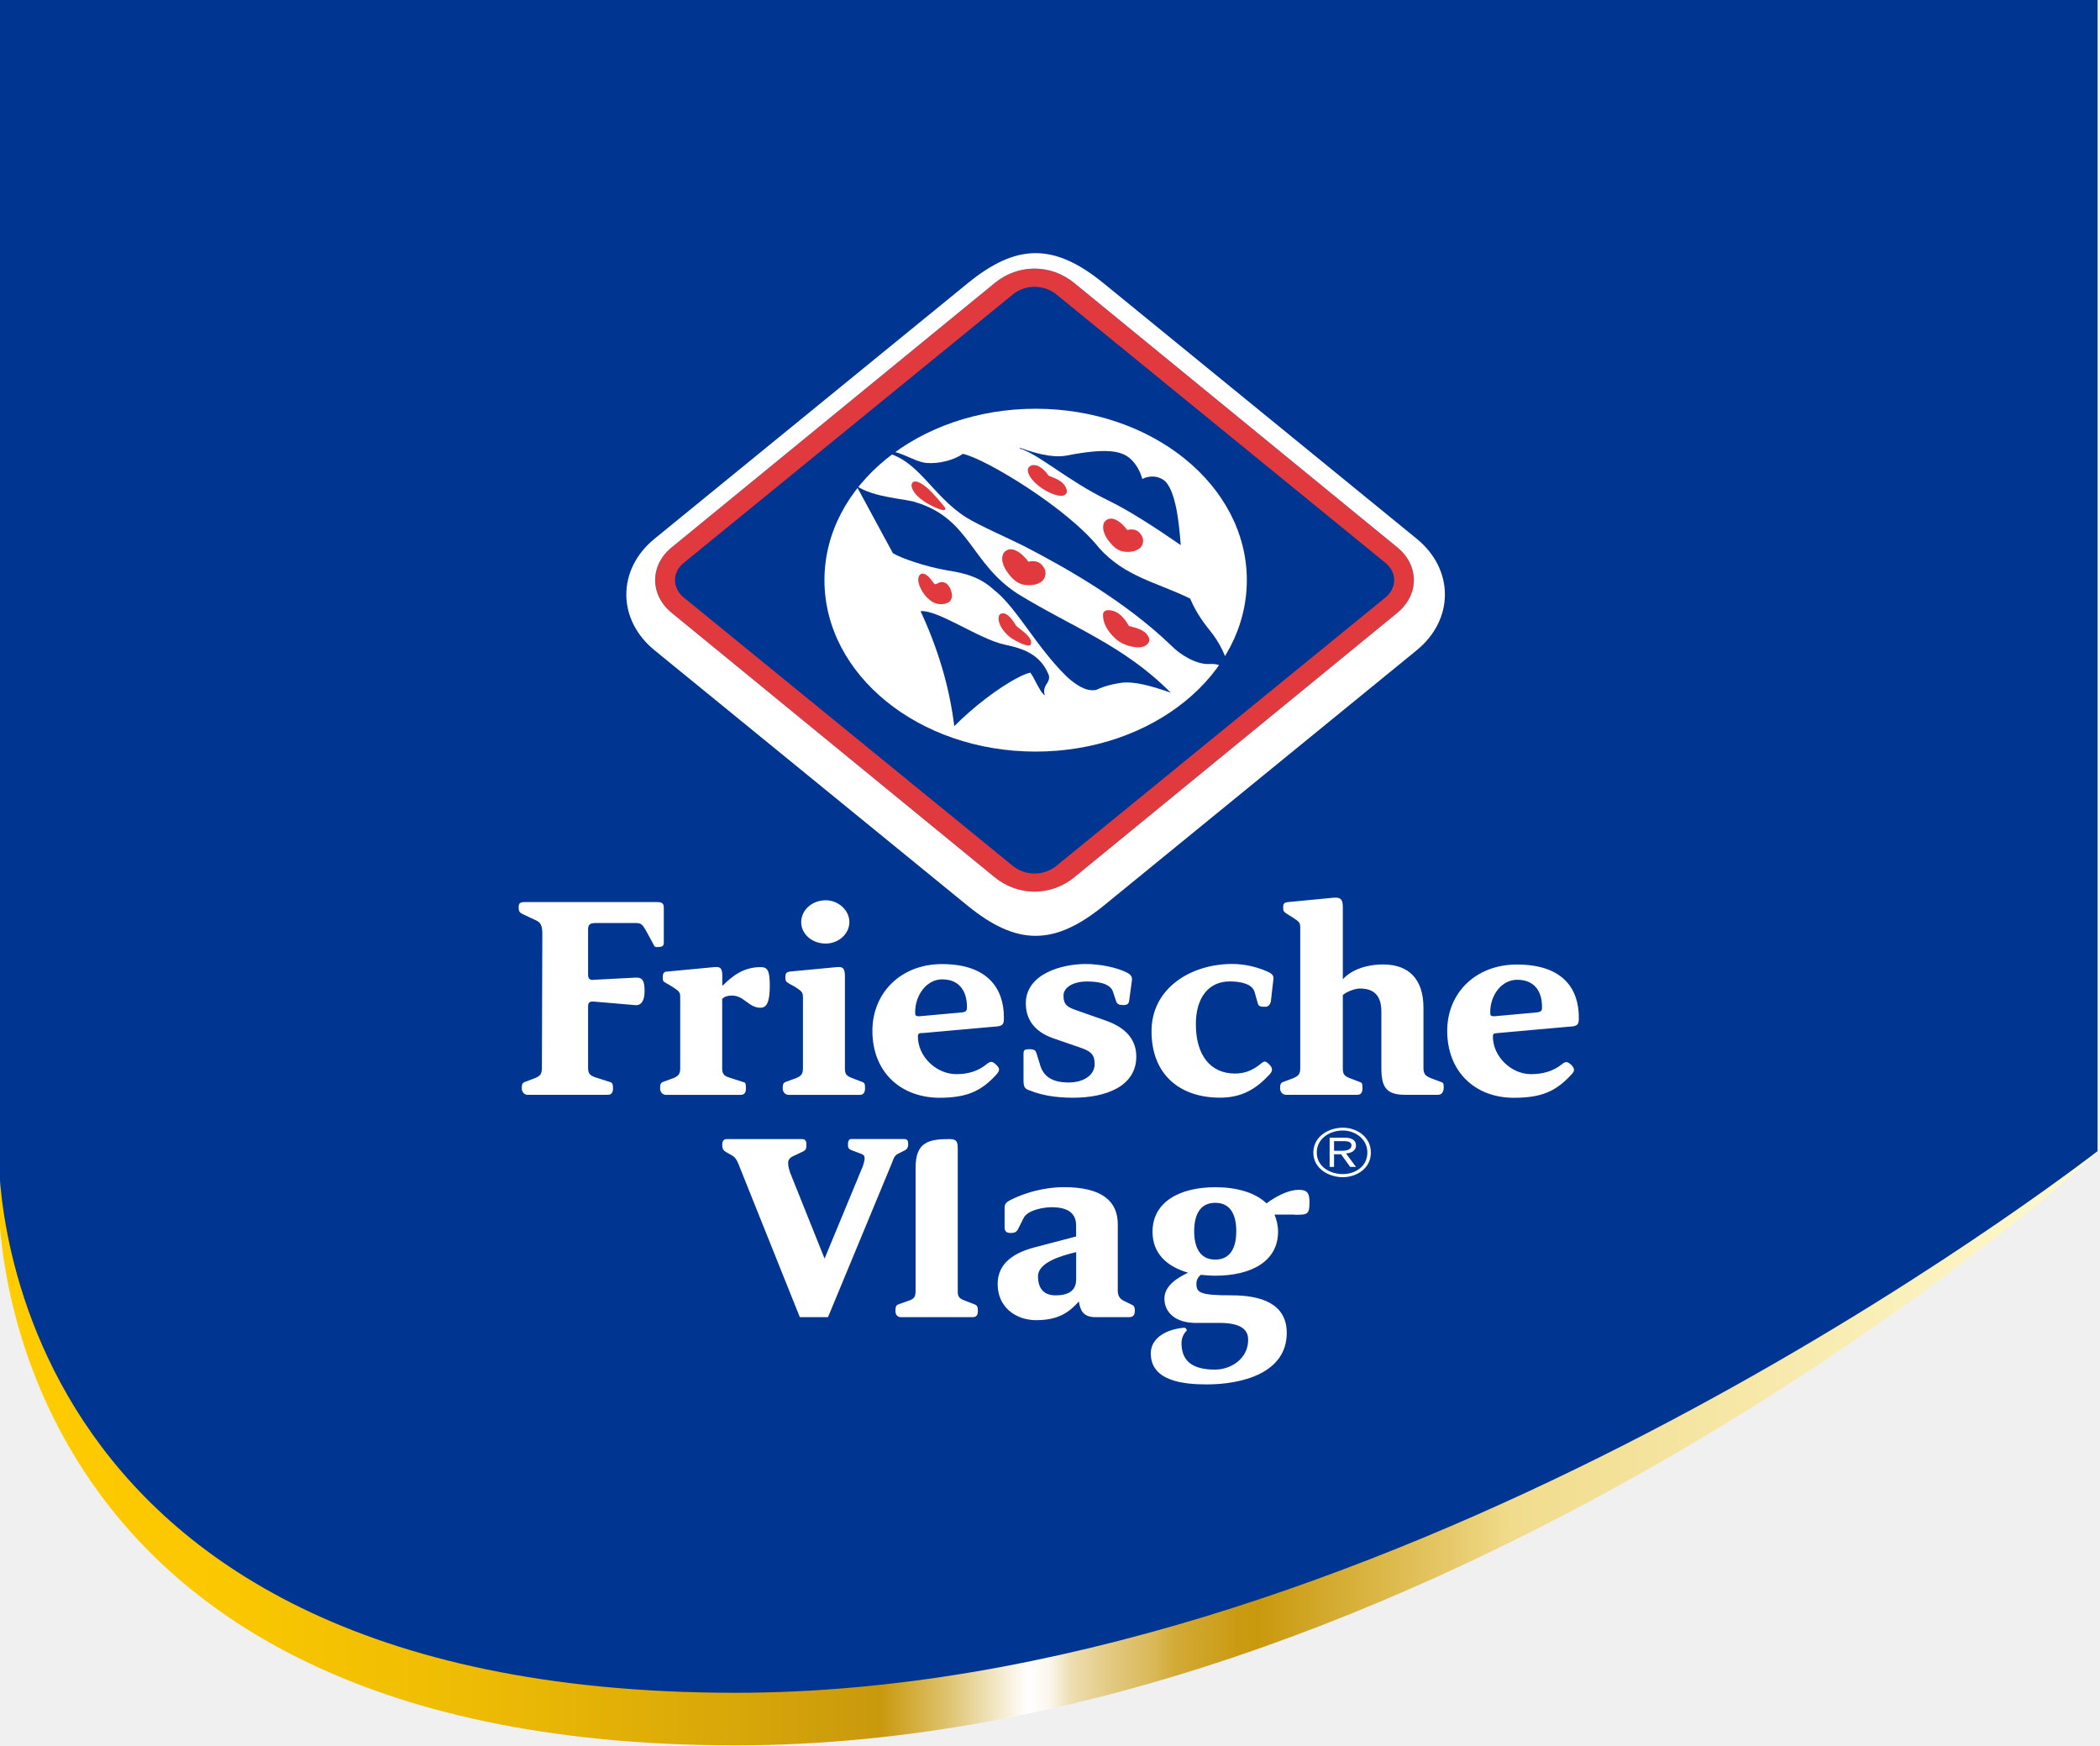
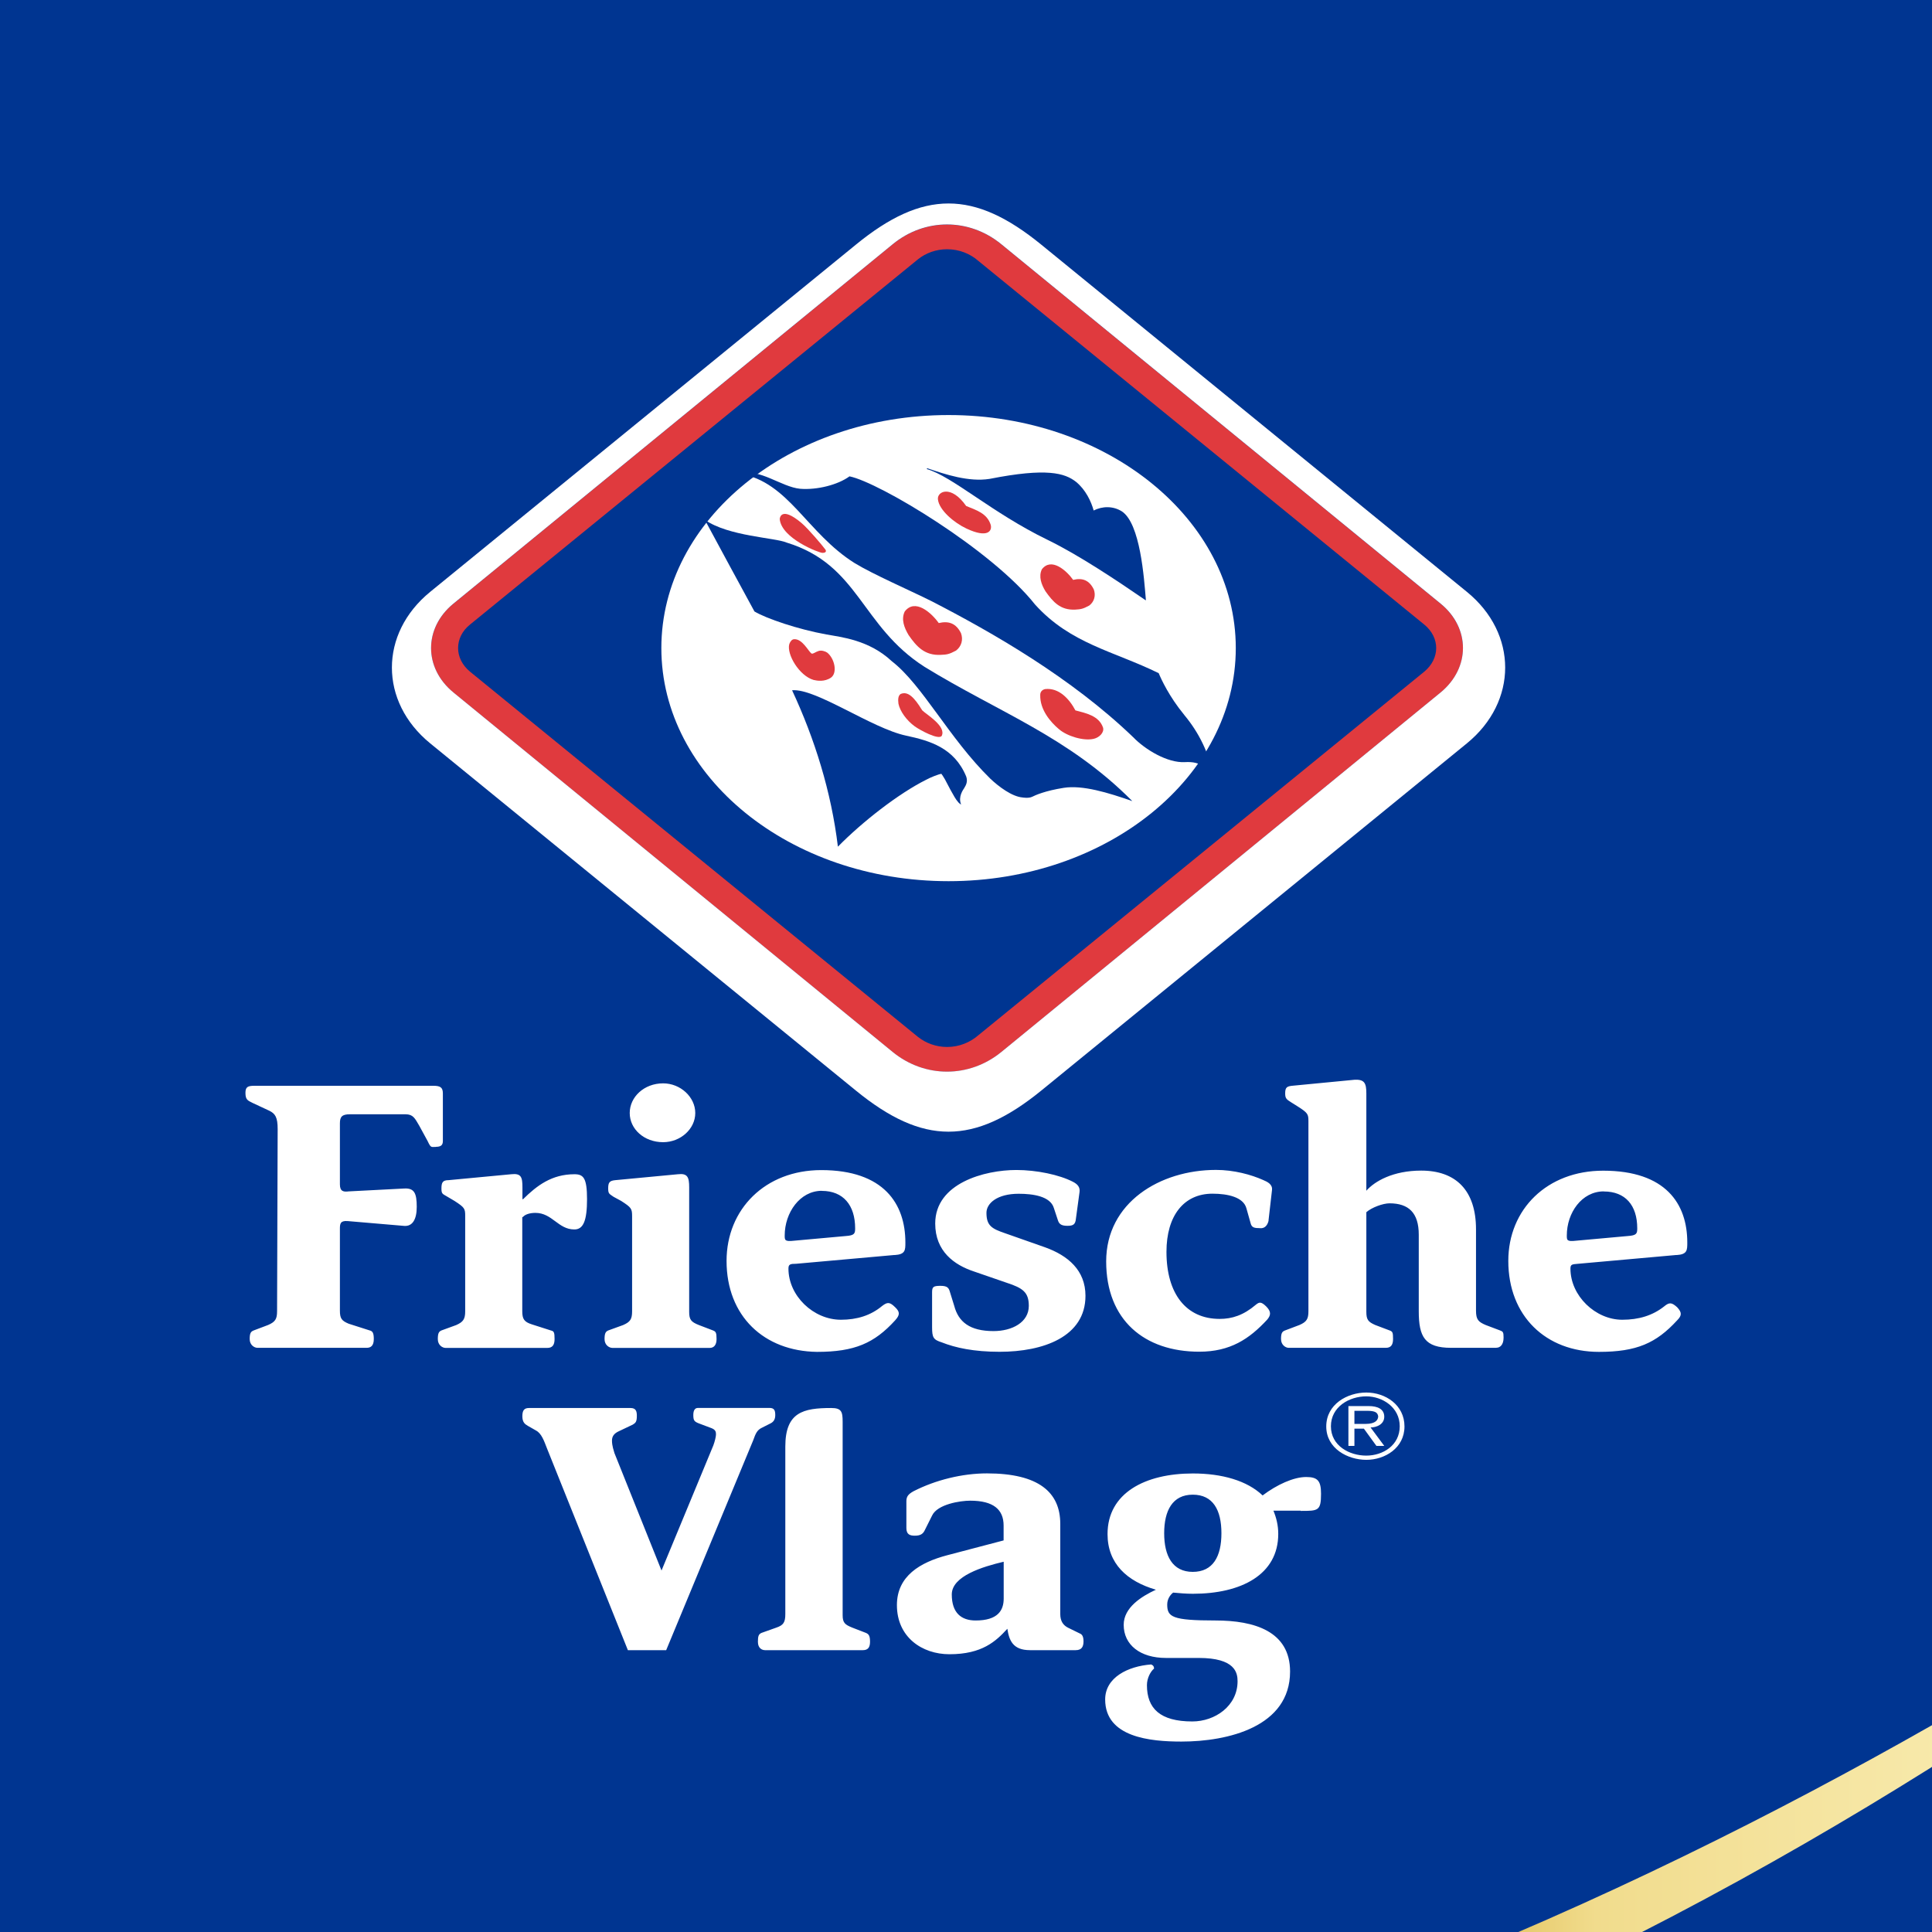
- <svg xmlns="http://www.w3.org/2000/svg" width="136" height="113" viewBox="0 0 136 113" fill="none">
+ <svg xmlns="http://www.w3.org/2000/svg" width="92" height="92" viewBox="21.9 6.7 92 92" fill="none">
  <g clip-path="url(#clip0_4_24000)">
+     <rect x="21.9" y="6.7" width="92" height="92" fill="#003591" />
    <path d="M-0.079 0V77.416C-0.079 77.416 -1.335 113 47.636 113C92.238 113 134.151 76.478 135.955 74.445V0H-0.079Z" fill="url(#paint0_linear_4_24000)" />
    <path d="M-0.079 0V74.445C-0.079 74.445 -1.335 109.598 47.636 109.598C88.631 109.598 130.616 78.535 135.955 74.445V0H-0.079Z" fill="#003591" />
    <path fill-rule="evenodd" clip-rule="evenodd" d="M101.732 66.461L97.05 66.88C96.764 66.904 96.683 66.904 96.683 67.109C96.683 68.406 97.871 69.545 99.151 69.545C99.945 69.545 100.597 69.34 101.136 68.917C101.398 68.695 101.511 68.724 101.764 68.949C101.994 69.199 101.994 69.34 101.764 69.573C100.766 70.66 99.836 71.075 98.04 71.075C95.516 71.075 93.724 69.372 93.724 66.743C93.724 64.283 95.572 62.447 98.241 62.447C101.225 62.447 102.247 64.029 102.247 65.865C102.247 66.235 102.247 66.433 101.736 66.465L101.732 66.461ZM93.152 70.882H90.998C89.746 70.882 89.46 70.358 89.46 69.138V65.495C89.46 64.452 88.977 64.001 88.067 64.001C87.757 64.001 87.218 64.198 86.964 64.424V69.166C86.964 69.541 87.049 69.646 87.387 69.795L88.067 70.052C88.212 70.105 88.236 70.145 88.236 70.463C88.236 70.749 88.127 70.882 87.894 70.882H83.264C83.127 70.882 82.901 70.753 82.901 70.463C82.901 70.173 82.958 70.105 83.099 70.052L83.779 69.795C84.121 69.646 84.206 69.509 84.206 69.138V60.095C84.206 59.757 84.182 59.697 83.695 59.387L83.381 59.19C83.151 59.049 83.099 58.992 83.099 58.767C83.099 58.477 83.179 58.425 83.469 58.4L86.396 58.118C86.879 58.09 86.964 58.284 86.964 58.771V63.401C87.359 62.95 88.236 62.443 89.577 62.443C91.22 62.443 92.186 63.377 92.186 65.241V69.11C92.186 69.541 92.299 69.646 92.645 69.795L93.325 70.052C93.466 70.105 93.499 70.125 93.499 70.394C93.499 70.749 93.325 70.878 93.156 70.878L93.152 70.882ZM82.31 64.818C82.277 64.983 82.165 65.209 81.911 65.184C81.629 65.184 81.508 65.156 81.456 64.959L81.255 64.246C81.118 63.711 80.377 63.542 79.636 63.542C78.275 63.542 77.446 64.589 77.446 66.312C77.446 68.313 78.388 69.505 79.978 69.505C80.57 69.505 81.114 69.332 81.71 68.824C81.851 68.716 81.939 68.659 82.193 68.909C82.447 69.162 82.414 69.332 82.245 69.537C81.392 70.459 80.486 71.067 79.008 71.067C76.399 71.067 74.575 69.565 74.575 66.767C74.575 63.969 77.132 62.41 79.805 62.41C80.659 62.41 81.48 62.636 82.048 62.89C82.245 62.974 82.507 63.091 82.471 63.373L82.306 64.814L82.31 64.818ZM69.498 71.071C68.274 71.071 67.4 70.882 66.74 70.62C66.346 70.495 66.285 70.394 66.285 69.895V68.236C66.285 67.983 66.342 67.93 66.684 67.93C67.026 67.93 67.082 68.035 67.139 68.236L67.34 68.885C67.541 69.646 68.077 70.085 69.212 70.085C70.098 70.085 70.891 69.666 70.891 68.885C70.891 68.236 70.605 68.035 69.84 67.785L68.278 67.246C67.34 66.936 66.434 66.288 66.434 64.963C66.434 63.039 68.79 62.414 70.299 62.414C71.262 62.414 72.345 62.64 72.997 62.978C73.222 63.095 73.335 63.236 73.307 63.461L73.134 64.734C73.11 65.011 72.997 65.072 72.735 65.072C72.474 65.072 72.341 65.011 72.28 64.818L72.083 64.222C71.914 63.663 71.088 63.546 70.408 63.546C69.385 63.546 68.874 64.001 68.874 64.452C68.874 65.072 69.132 65.213 69.784 65.434L71.66 66.094C72.763 66.489 73.589 67.194 73.589 68.406C73.589 70.358 71.576 71.071 69.502 71.071H69.498ZM83.84 78.636H82.539C82.68 78.978 82.769 79.341 82.769 79.743C82.769 81.688 81.001 82.594 78.702 82.594C78.392 82.594 78.05 82.566 77.764 82.538C77.623 82.646 77.482 82.848 77.482 83.105C77.482 83.697 77.708 83.866 79.781 83.866C81.629 83.866 83.332 84.377 83.332 86.298C83.332 88.927 80.377 89.632 78.159 89.632C76.681 89.632 74.527 89.434 74.527 87.627C74.527 86.58 75.61 86.044 76.713 85.96C76.798 85.988 76.854 86.044 76.854 86.157C76.685 86.298 76.516 86.612 76.516 86.946C76.516 88.053 77.14 88.674 78.678 88.674C79.753 88.674 80.832 87.941 80.832 86.757C80.832 86.358 80.719 85.65 78.984 85.65H77.422C76.198 85.65 75.409 85.03 75.409 84.072C75.409 83.246 76.262 82.715 76.943 82.401C75.574 82.002 74.64 81.161 74.64 79.751C74.64 77.795 76.431 76.865 78.702 76.865C80.091 76.865 81.287 77.207 82.024 77.911C82.708 77.396 83.501 77.034 84.097 77.034C84.637 77.034 84.806 77.207 84.806 77.827C84.806 78.648 84.673 78.648 83.84 78.648V78.636ZM64.498 66.461L59.811 66.88C59.529 66.88 59.445 66.904 59.445 67.109C59.445 68.406 60.632 69.545 61.945 69.545C62.71 69.545 63.366 69.34 63.906 68.889C64.159 68.695 64.268 68.695 64.526 68.949C64.759 69.171 64.759 69.315 64.526 69.573C63.535 70.66 62.597 71.075 60.806 71.075C58.281 71.043 56.498 69.372 56.498 66.743C56.498 64.283 58.337 62.419 61.007 62.419C63.99 62.419 65.013 64.029 65.013 65.865C65.013 66.235 65.013 66.433 64.498 66.465V66.461ZM53.478 61.09C52.572 61.09 51.887 60.466 51.887 59.701C51.887 58.936 52.572 58.288 53.478 58.288C54.299 58.288 55.008 58.936 55.008 59.701C55.008 60.466 54.299 61.09 53.478 61.09ZM73.13 85.279H70.944C70.122 85.279 69.953 84.8 69.869 84.261C69.325 84.853 68.673 85.473 67.111 85.473C65.802 85.473 64.61 84.655 64.61 83.133C64.61 81.748 65.718 81.1 66.994 80.762L69.691 80.053V79.345C69.691 78.584 69.208 78.161 68.101 78.161C67.622 78.161 66.539 78.33 66.285 78.87L65.947 79.546C65.858 79.751 65.722 79.828 65.464 79.828C65.23 79.828 65.061 79.772 65.061 79.462V78.189C65.061 77.964 65.15 77.851 65.403 77.71C66.458 77.171 67.731 76.861 68.898 76.861C71.366 76.861 72.389 77.766 72.389 79.264V83.56C72.389 83.898 72.53 84.092 72.755 84.208L73.323 84.486C73.408 84.519 73.496 84.599 73.496 84.857C73.496 85.114 73.408 85.279 73.122 85.279H73.13ZM55.7 70.886H51.062C50.917 70.886 50.688 70.757 50.688 70.467C50.688 70.177 50.748 70.109 50.861 70.056L51.569 69.799C51.916 69.65 52 69.513 52 69.142V64.625C52 64.254 51.968 64.202 51.481 63.888L51.118 63.691C50.917 63.55 50.861 63.55 50.861 63.296C50.861 63.014 50.917 62.926 51.199 62.898L54.182 62.616C54.641 62.563 54.718 62.757 54.718 63.24V69.171C54.718 69.545 54.81 69.65 55.185 69.799L55.857 70.056C55.982 70.109 56.022 70.149 56.022 70.467C56.022 70.753 55.889 70.886 55.7 70.886ZM62.992 85.279H58.333C58.188 85.279 57.991 85.191 57.991 84.881C57.991 84.627 58.019 84.519 58.16 84.458L58.873 84.204C59.211 84.088 59.296 83.951 59.296 83.556V75.584C59.296 73.946 60.149 73.748 61.482 73.748C61.965 73.748 62.026 73.917 62.026 74.397V83.613C62.026 83.979 62.138 84.064 62.48 84.204L63.137 84.458C63.274 84.519 63.33 84.599 63.33 84.881C63.33 85.163 63.217 85.279 62.988 85.279H62.992ZM49.246 65.245C48.477 65.245 48.199 64.456 47.394 64.456C47.112 64.456 46.887 64.54 46.802 64.653H46.77V69.142C46.77 69.513 46.863 69.65 47.229 69.766L48.135 70.056C48.28 70.088 48.308 70.149 48.308 70.467C48.308 70.753 48.199 70.886 47.966 70.886H43.114C42.973 70.886 42.748 70.757 42.748 70.467C42.748 70.177 42.804 70.109 42.917 70.056L43.622 69.799C43.96 69.65 44.052 69.513 44.052 69.142V64.597C44.052 64.254 44.024 64.198 43.545 63.888L43.171 63.667C42.973 63.55 42.921 63.55 42.921 63.296C42.921 63.014 42.977 62.898 43.259 62.898L46.243 62.616C46.722 62.563 46.778 62.757 46.778 63.24V63.803H46.81C47.467 63.155 48.175 62.616 49.254 62.616C49.681 62.616 49.854 62.789 49.854 63.803C49.854 64.818 49.681 65.245 49.254 65.245H49.246ZM42.655 61.315C42.422 61.315 42.422 61.372 42.261 61.033L41.862 60.301C41.657 59.955 41.576 59.761 41.21 59.761H38.561C38.194 59.761 38.086 59.874 38.086 60.188V63.099C38.086 63.433 38.255 63.465 38.504 63.433L41.145 63.296C41.629 63.268 41.745 63.518 41.745 64.17C41.745 64.762 41.544 65.108 41.145 65.076L38.452 64.846C38.11 64.822 38.086 64.967 38.086 65.213V69.11C38.086 69.481 38.166 69.593 38.504 69.734L39.499 70.052C39.644 70.085 39.7 70.177 39.7 70.463C39.7 70.781 39.559 70.882 39.362 70.882H34.16C34.015 70.882 33.79 70.753 33.79 70.463C33.79 70.173 33.85 70.105 33.987 70.052L34.667 69.795C35.01 69.646 35.094 69.509 35.094 69.138L35.122 60.466C35.122 59.902 35.005 59.729 34.724 59.592L33.931 59.222C33.705 59.105 33.588 59.081 33.588 58.739C33.588 58.457 33.705 58.404 34.011 58.404H42.535C42.873 58.404 42.989 58.485 42.989 58.771V61.029C42.989 61.227 42.905 61.311 42.647 61.311L42.655 61.315ZM58.591 74.481L58.193 74.682C57.939 74.795 57.874 74.992 57.77 75.278L53.623 85.279H51.799L47.946 75.669C47.805 75.306 47.688 74.964 47.43 74.823L47.036 74.598C46.891 74.513 46.774 74.425 46.774 74.139C46.774 73.853 46.867 73.748 47.092 73.748H51.924C52.173 73.748 52.226 73.889 52.226 74.115C52.226 74.397 52.173 74.453 52.036 74.537L51.384 74.847C51.13 74.96 51.042 75.105 51.042 75.302C51.042 75.556 51.13 75.782 51.159 75.894L53.401 81.487L55.869 75.528C55.934 75.359 55.994 75.105 55.994 75.021C55.994 74.904 55.994 74.791 55.781 74.707L55.169 74.477C54.959 74.392 54.915 74.336 54.915 74.082C54.915 73.913 54.959 73.744 55.137 73.744H58.539C58.764 73.744 58.817 73.853 58.817 74.082C58.817 74.256 58.764 74.392 58.599 74.477L58.591 74.481ZM98.269 63.433C97.219 63.433 96.51 64.456 96.51 65.531C96.51 65.756 96.51 65.833 96.965 65.78L99.409 65.559C99.836 65.531 99.864 65.438 99.864 65.193C99.864 64.089 99.292 63.437 98.274 63.437L98.269 63.433ZM78.698 77.875C77.732 77.875 77.337 78.636 77.337 79.711C77.337 80.786 77.732 81.551 78.698 81.551C79.664 81.551 80.063 80.814 80.063 79.711C80.063 78.608 79.664 77.875 78.698 77.875ZM61.035 63.405C59.984 63.405 59.267 64.456 59.267 65.531C59.267 65.756 59.267 65.833 59.727 65.78L62.17 65.559C62.593 65.531 62.621 65.438 62.621 65.193C62.621 64.089 62.054 63.409 61.035 63.409V63.405ZM69.695 81.068C68.701 81.302 67.223 81.748 67.223 82.626C67.223 83.504 67.674 83.866 68.359 83.866C69.414 83.866 69.695 83.387 69.695 82.823V81.068Z" fill="white" />
    <path fill-rule="evenodd" clip-rule="evenodd" d="M87.443 75.552L86.847 74.731H86.396V75.552H86.11V73.656H87.077C87.499 73.656 87.817 73.797 87.817 74.163C87.817 74.529 87.447 74.674 87.165 74.674L87.817 75.552H87.447H87.443ZM86.984 73.881H86.396V74.505H86.932C87.411 74.505 87.528 74.308 87.528 74.139C87.495 73.97 87.407 73.881 86.984 73.881Z" fill="white" />
    <path fill-rule="evenodd" clip-rule="evenodd" d="M88.78 74.626C88.78 75.657 87.842 76.216 86.964 76.216C86.086 76.216 85.055 75.685 85.055 74.626C85.055 73.567 86.058 73.011 86.964 73.011C87.87 73.011 88.78 73.599 88.78 74.626ZM86.96 73.193C86.159 73.193 85.277 73.684 85.277 74.618C85.277 75.552 86.163 76.015 86.96 76.015C87.757 76.015 88.554 75.524 88.554 74.618C88.554 73.712 87.729 73.193 86.96 73.193Z" fill="white" />
    <path fill-rule="evenodd" clip-rule="evenodd" d="M88.695 37.557C88.582 37.464 68.447 21.041 67.481 20.252C67.356 20.151 67.183 20.091 66.998 20.091C66.813 20.091 66.652 20.147 66.523 20.248C65.693 20.924 45.413 37.46 45.297 37.557H43.71C43.71 37.963 43.899 38.366 44.278 38.68L65.609 56.073C65.987 56.371 66.47 56.552 66.998 56.552C67.574 56.552 68.101 56.331 68.5 55.981L89.718 38.68C90.092 38.37 90.286 37.963 90.286 37.557H88.691H88.695Z" fill="#003591" />
    <path fill-rule="evenodd" clip-rule="evenodd" d="M68.504 55.98C68.105 56.335 67.578 56.552 67.002 56.552C66.474 56.552 65.991 56.371 65.613 56.073L44.282 38.68C43.899 38.37 43.714 37.963 43.714 37.556H45.3C46.496 38.535 65.432 53.971 66.531 54.865C66.66 54.966 66.825 55.026 67.006 55.026C67.187 55.026 67.36 54.966 67.489 54.857C68.681 53.883 87.507 38.527 88.703 37.556H90.298C90.298 37.963 90.108 38.366 89.73 38.68L68.512 55.98H68.504Z" fill="#003591" />
    <path fill-rule="evenodd" clip-rule="evenodd" d="M90.499 39.678L69.583 56.798C68.053 58.046 65.939 58.046 64.409 56.798L43.493 39.678C42.072 38.511 42.072 36.606 43.493 35.447L64.409 18.335C65.939 17.079 68.053 17.079 69.583 18.335L90.499 35.447C91.92 36.61 91.92 38.515 90.499 39.678ZM89.722 36.441L68.504 19.137C68.105 18.782 67.578 18.569 67.002 18.569C66.475 18.569 65.991 18.746 65.613 19.048L44.282 36.441C43.899 36.747 43.714 37.154 43.714 37.56C43.714 37.967 43.904 38.37 44.282 38.684L65.613 56.077C65.991 56.375 66.475 56.556 67.002 56.556C67.578 56.556 68.105 56.335 68.504 55.984L89.722 38.684C90.096 38.374 90.29 37.967 90.29 37.56C90.29 37.154 90.1 36.751 89.722 36.441Z" fill="#E03A3E" />
    <path fill-rule="evenodd" clip-rule="evenodd" d="M71.487 58.63C68.278 61.243 65.854 61.243 62.654 58.63L42.386 42.098C39.954 40.113 39.954 36.868 42.386 34.883L62.654 18.352C65.854 15.735 68.282 15.735 71.487 18.352L91.751 34.883C94.183 36.864 94.183 40.113 91.751 42.098L71.487 58.63ZM90.499 39.675C91.92 38.507 91.92 36.602 90.499 35.443L69.583 18.331C68.053 17.075 65.939 17.075 64.409 18.331L43.493 35.443C42.072 36.606 42.072 38.511 43.493 39.675L64.409 56.794C65.939 58.042 68.053 58.042 69.583 56.794L90.499 39.675Z" fill="white" />
    <path fill-rule="evenodd" clip-rule="evenodd" d="M53.393 37.561C53.393 31.433 59.513 26.464 67.07 26.464C74.628 26.464 80.747 31.433 80.747 37.561C80.747 43.688 74.628 48.661 67.07 48.661C59.513 48.661 53.393 43.693 53.393 37.561Z" fill="white" />
    <path fill-rule="evenodd" clip-rule="evenodd" d="M67.904 30.793C68.399 30.994 68.902 31.147 69.075 31.686C69.16 31.98 68.934 32.347 67.92 31.868C67.34 31.598 66.619 30.994 66.563 30.479C66.519 30.096 67.191 29.774 67.904 30.789V30.793Z" fill="#E03A3E" />
    <path fill-rule="evenodd" clip-rule="evenodd" d="M61.196 32.854C61.301 33.003 61.136 33.031 61.063 33.027C60.898 33.027 59.111 32.339 59.03 31.417C59.03 31.417 59.058 30.752 60.073 31.61C60.387 31.876 61.071 32.685 61.192 32.854H61.196Z" fill="#E03A3E" />
    <path fill-rule="evenodd" clip-rule="evenodd" d="M66.603 36.369C67.082 36.256 67.429 36.385 67.662 36.852C67.775 37.162 67.686 37.48 67.425 37.681C67.091 37.859 66.986 37.871 66.708 37.883C65.935 37.927 65.544 37.488 65.166 36.941C64.957 36.59 64.804 36.196 64.981 35.821C65.468 35.181 66.245 35.87 66.599 36.365L66.603 36.369Z" fill="#E03A3E" />
    <path fill-rule="evenodd" clip-rule="evenodd" d="M73.009 34.312C73.448 34.207 73.77 34.328 73.987 34.77C74.088 35.056 74.012 35.35 73.77 35.535C73.464 35.7 73.367 35.713 73.106 35.729C72.393 35.765 72.043 35.362 71.684 34.855C71.487 34.529 71.35 34.154 71.511 33.812C71.962 33.224 72.679 33.861 73.005 34.316L73.009 34.312Z" fill="#E03A3E" />
    <path fill-rule="evenodd" clip-rule="evenodd" d="M61.474 38.966C61.792 38.732 61.639 38.056 61.293 37.778C61.196 37.71 61.015 37.657 60.886 37.697C60.713 37.75 60.636 37.846 60.544 37.822C60.391 37.71 60.113 37.122 59.722 37.138C59.61 37.138 59.529 37.251 59.485 37.371C59.352 37.855 59.956 38.877 60.641 39.078C60.81 39.119 61.164 39.179 61.474 38.966Z" fill="#E03A3E" />
    <path fill-rule="evenodd" clip-rule="evenodd" d="M72.325 41.422C71.922 41.084 71.415 40.492 71.435 39.791C71.435 39.646 71.523 39.545 71.668 39.513C72.325 39.441 72.82 39.98 73.11 40.528C73.577 40.653 74.233 40.773 74.426 41.349C74.491 41.579 74.249 41.82 73.987 41.881C73.504 41.998 72.711 41.756 72.325 41.422Z" fill="#E03A3E" />
    <path fill-rule="evenodd" clip-rule="evenodd" d="M65.814 40.524C65.987 40.705 66.974 41.277 66.744 41.74C66.599 41.957 65.693 41.458 65.46 41.289C65.073 41.007 64.759 40.576 64.683 40.21C64.655 39.992 64.671 39.827 64.787 39.747C65.13 39.598 65.436 39.904 65.814 40.524Z" fill="#E03A3E" />
    <path fill-rule="evenodd" clip-rule="evenodd" d="M70.593 44.675C70.094 44.635 69.458 44.16 69.055 43.777C67.091 41.853 65.83 39.32 64.365 38.185C63.278 37.17 61.961 37.041 61.252 36.912C59.916 36.671 58.398 36.16 57.826 35.817C57.037 34.368 56.188 32.802 55.463 31.453C56.59 32.242 58.821 32.302 59.356 32.536C62.819 33.599 62.883 36.51 65.927 38.455C69.45 40.621 72.767 41.772 75.819 44.848C74.66 44.441 73.448 44.075 72.554 44.216C71.66 44.357 71.201 44.566 71.04 44.647C70.871 44.723 70.593 44.675 70.593 44.675Z" fill="#003591" />
    <path fill-rule="evenodd" clip-rule="evenodd" d="M67.654 45.009C67.594 44.965 67.541 44.92 67.505 44.868C67.356 44.719 66.954 43.914 66.893 43.805C66.829 43.697 66.752 43.576 66.728 43.548C66.583 43.568 66.185 43.729 66.007 43.829C64.683 44.49 62.952 45.843 61.8 47.018C61.486 44.409 60.697 41.885 59.618 39.57C60.745 39.465 63.419 41.389 65.053 41.732C66.177 41.973 67.34 42.307 67.908 43.672C67.992 43.91 67.908 44.075 67.815 44.228C67.763 44.309 67.521 44.631 67.662 44.997L67.65 45.017L67.654 45.009Z" fill="#003591" />
    <path fill-rule="evenodd" clip-rule="evenodd" d="M78.291 40.741C77.575 39.872 77.196 39.046 77.076 38.756C74.934 37.702 72.88 37.363 71.185 35.483C69.132 32.89 63.769 29.669 62.352 29.383C61.804 29.786 60.81 30.04 60 29.975C59.102 29.887 58.068 28.985 57.158 29.262C59.457 29.657 60.326 32.093 62.597 33.514C63.475 34.05 65.138 34.77 66.257 35.326C69.148 36.816 72.904 38.962 75.856 41.8C76.439 42.404 77.498 43.036 78.32 42.992C78.726 42.968 78.976 43.044 79.177 43.181C79.354 43.294 79.572 43.519 79.721 43.713C79.443 42.525 79.016 41.619 78.296 40.749L78.291 40.741Z" fill="#003591" />
    <path fill-rule="evenodd" clip-rule="evenodd" d="M66.023 29.033C67.239 29.375 69.152 31.131 71.777 32.403C73.259 33.124 75.046 34.316 76.463 35.29C76.463 35.29 76.463 35.27 76.463 35.233C76.379 34.243 76.202 31.626 75.32 31.05C74.897 30.785 74.386 30.801 73.979 31.01C73.863 30.583 73.597 30.015 73.134 29.641C72.606 29.23 71.749 28.965 69.023 29.504C68.033 29.661 66.913 29.291 66.056 28.997L66.028 29.037L66.023 29.033Z" fill="#003591" />
  </g>
  <defs>
    <linearGradient id="paint0_linear_4_24000" x1="-0.079" y1="56.5" x2="135.959" y2="56.5" gradientUnits="userSpaceOnUse">
      <stop stop-color="#FFCC00" />
      <stop offset="0.11" stop-color="#FAC701" />
      <stop offset="0.23" stop-color="#EDBB04" />
      <stop offset="0.35" stop-color="#D8A709" />
      <stop offset="0.42" stop-color="#C9990D" />
      <stop offset="0.45" stop-color="#DDC069" />
      <stop offset="0.49" stop-color="white" />
      <stop offset="0.5" stop-color="#FBF7EE" />
      <stop offset="0.51" stop-color="#EEDFB3" />
      <stop offset="0.53" stop-color="#E2C980" />
      <stop offset="0.55" stop-color="#D9B857" />
      <stop offset="0.56" stop-color="#D2AA36" />
      <stop offset="0.58" stop-color="#CDA01F" />
      <stop offset="0.59" stop-color="#CA9B11" />
      <stop offset="0.6" stop-color="#C9990D" />
      <stop offset="0.69" stop-color="#E5C868" />
      <stop offset="0.72" stop-color="#F1DC8D" />
      <stop offset="1" stop-color="#FFFAD1" />
    </linearGradient>
    <clipPath id="clip0_4_24000">
      <rect width="135.84" height="113" fill="white" />
    </clipPath>
  </defs>
</svg>
